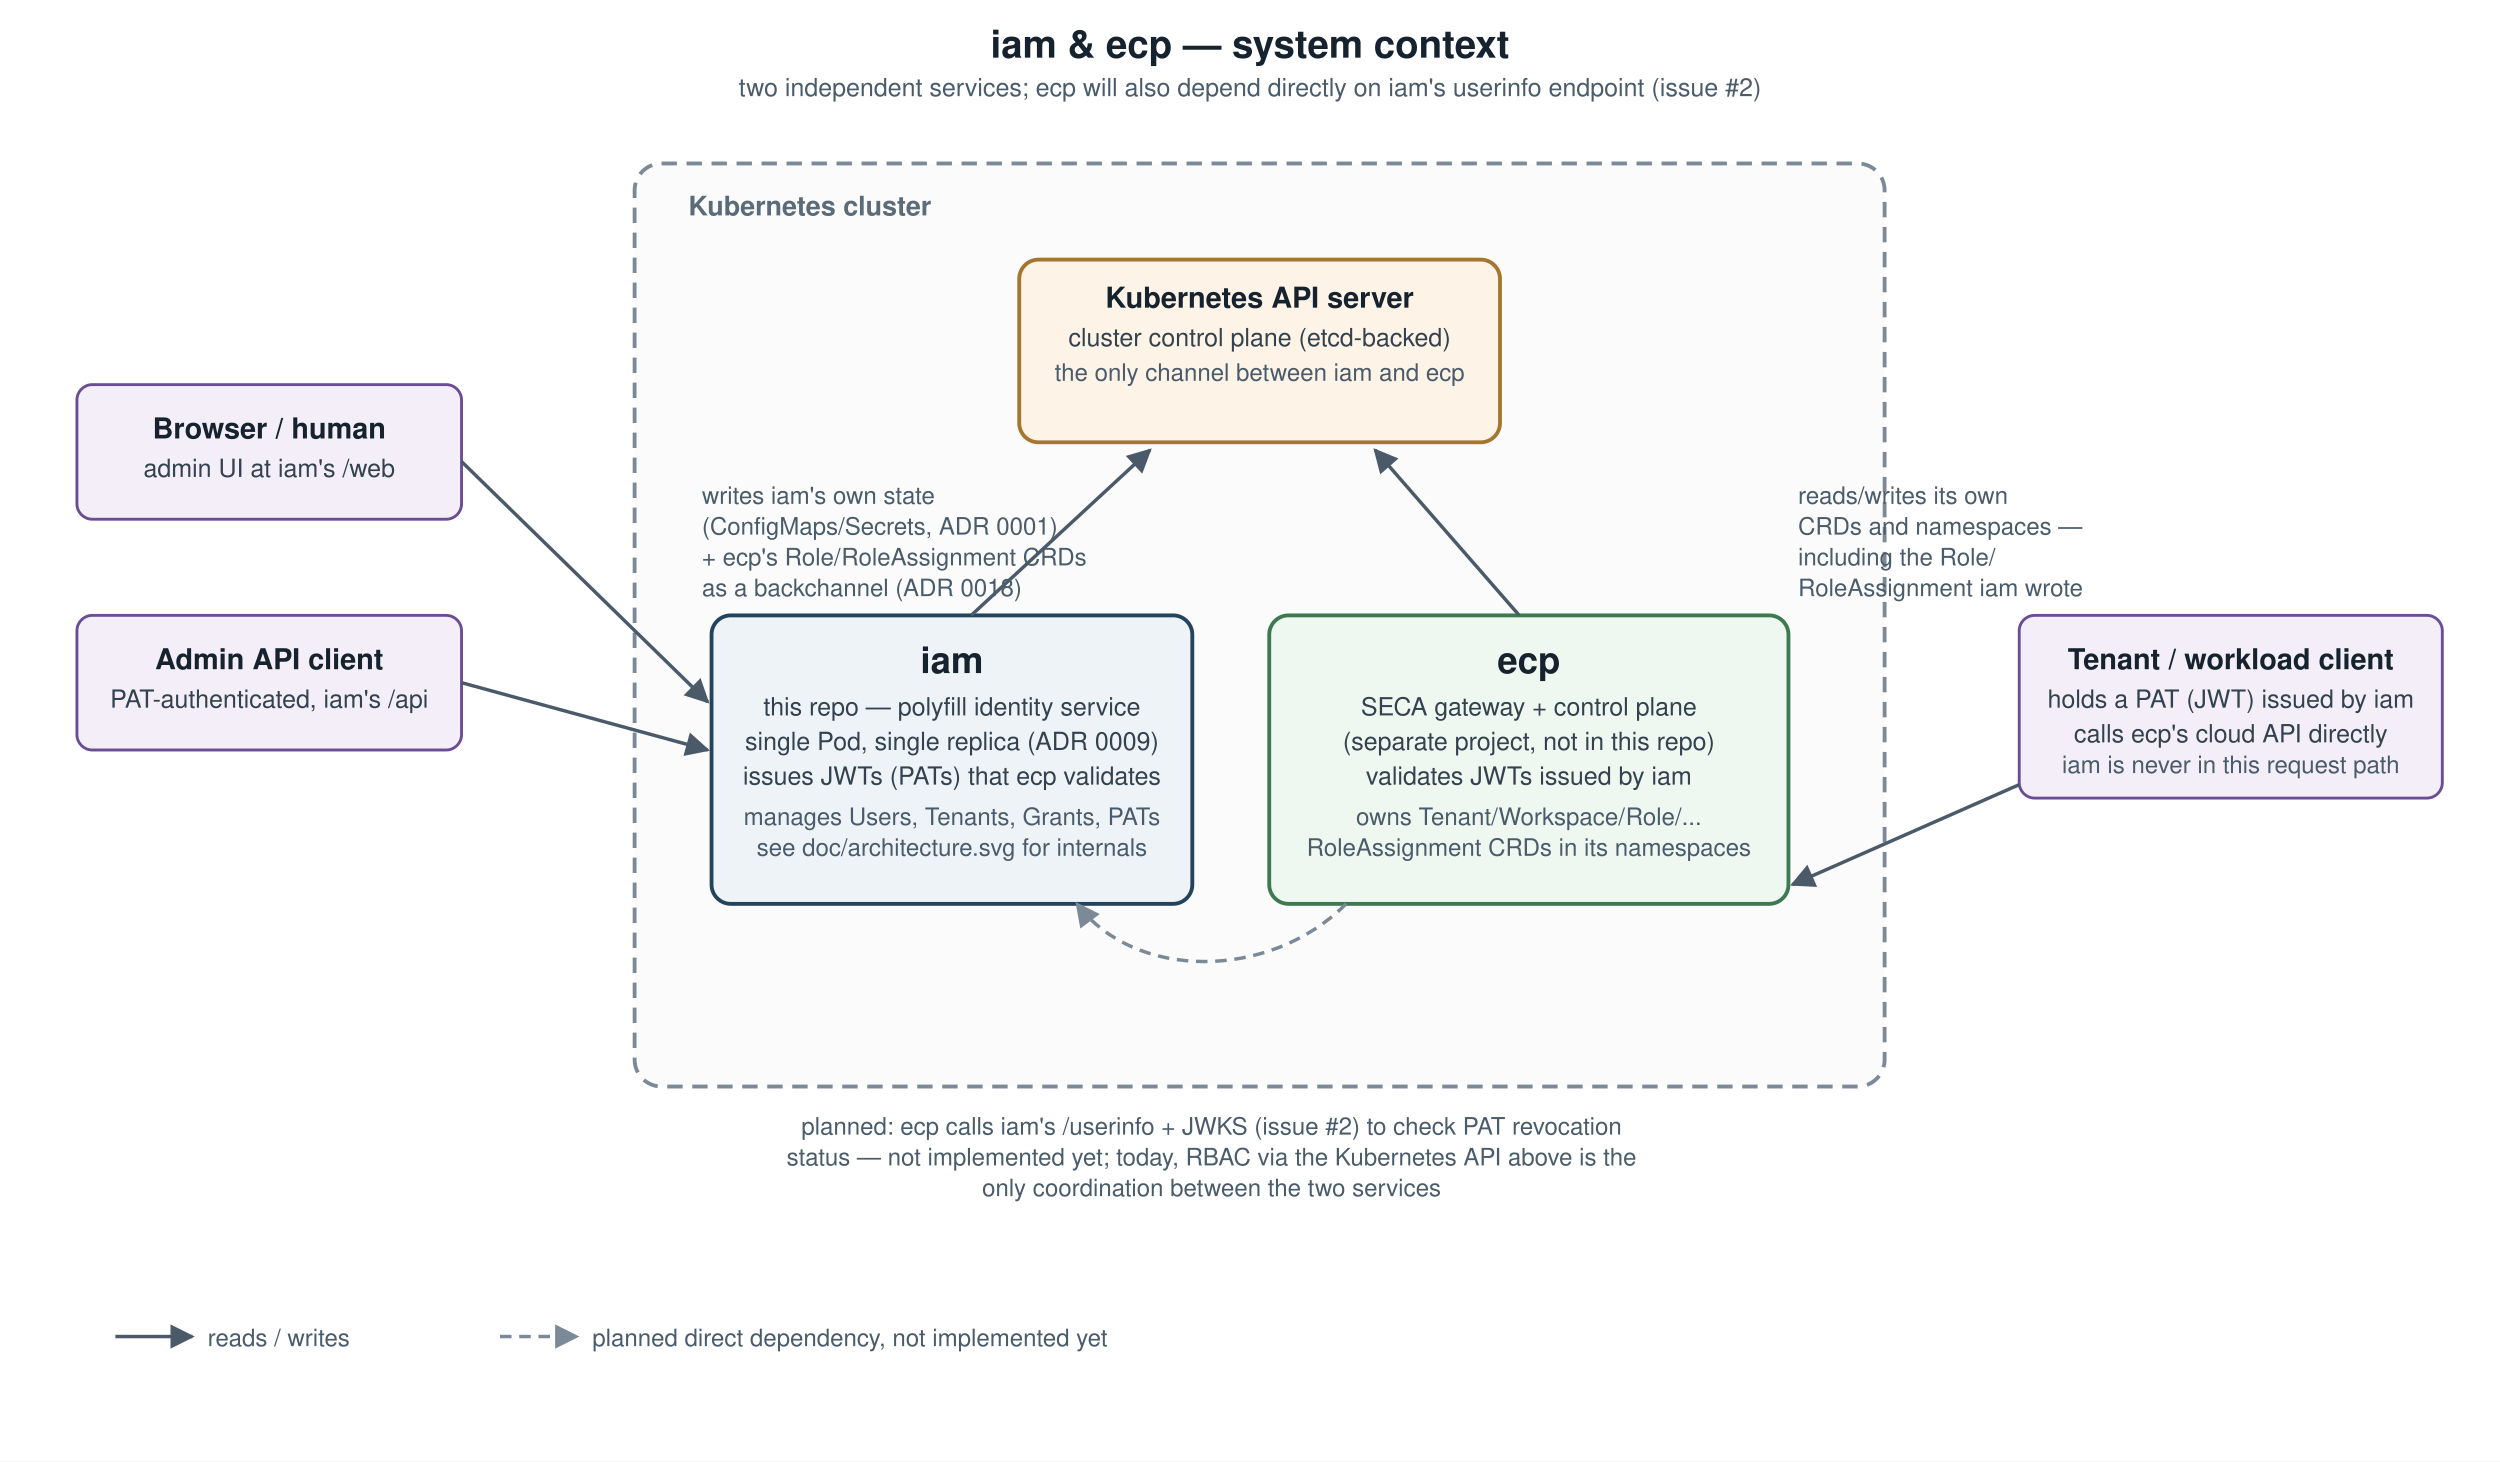
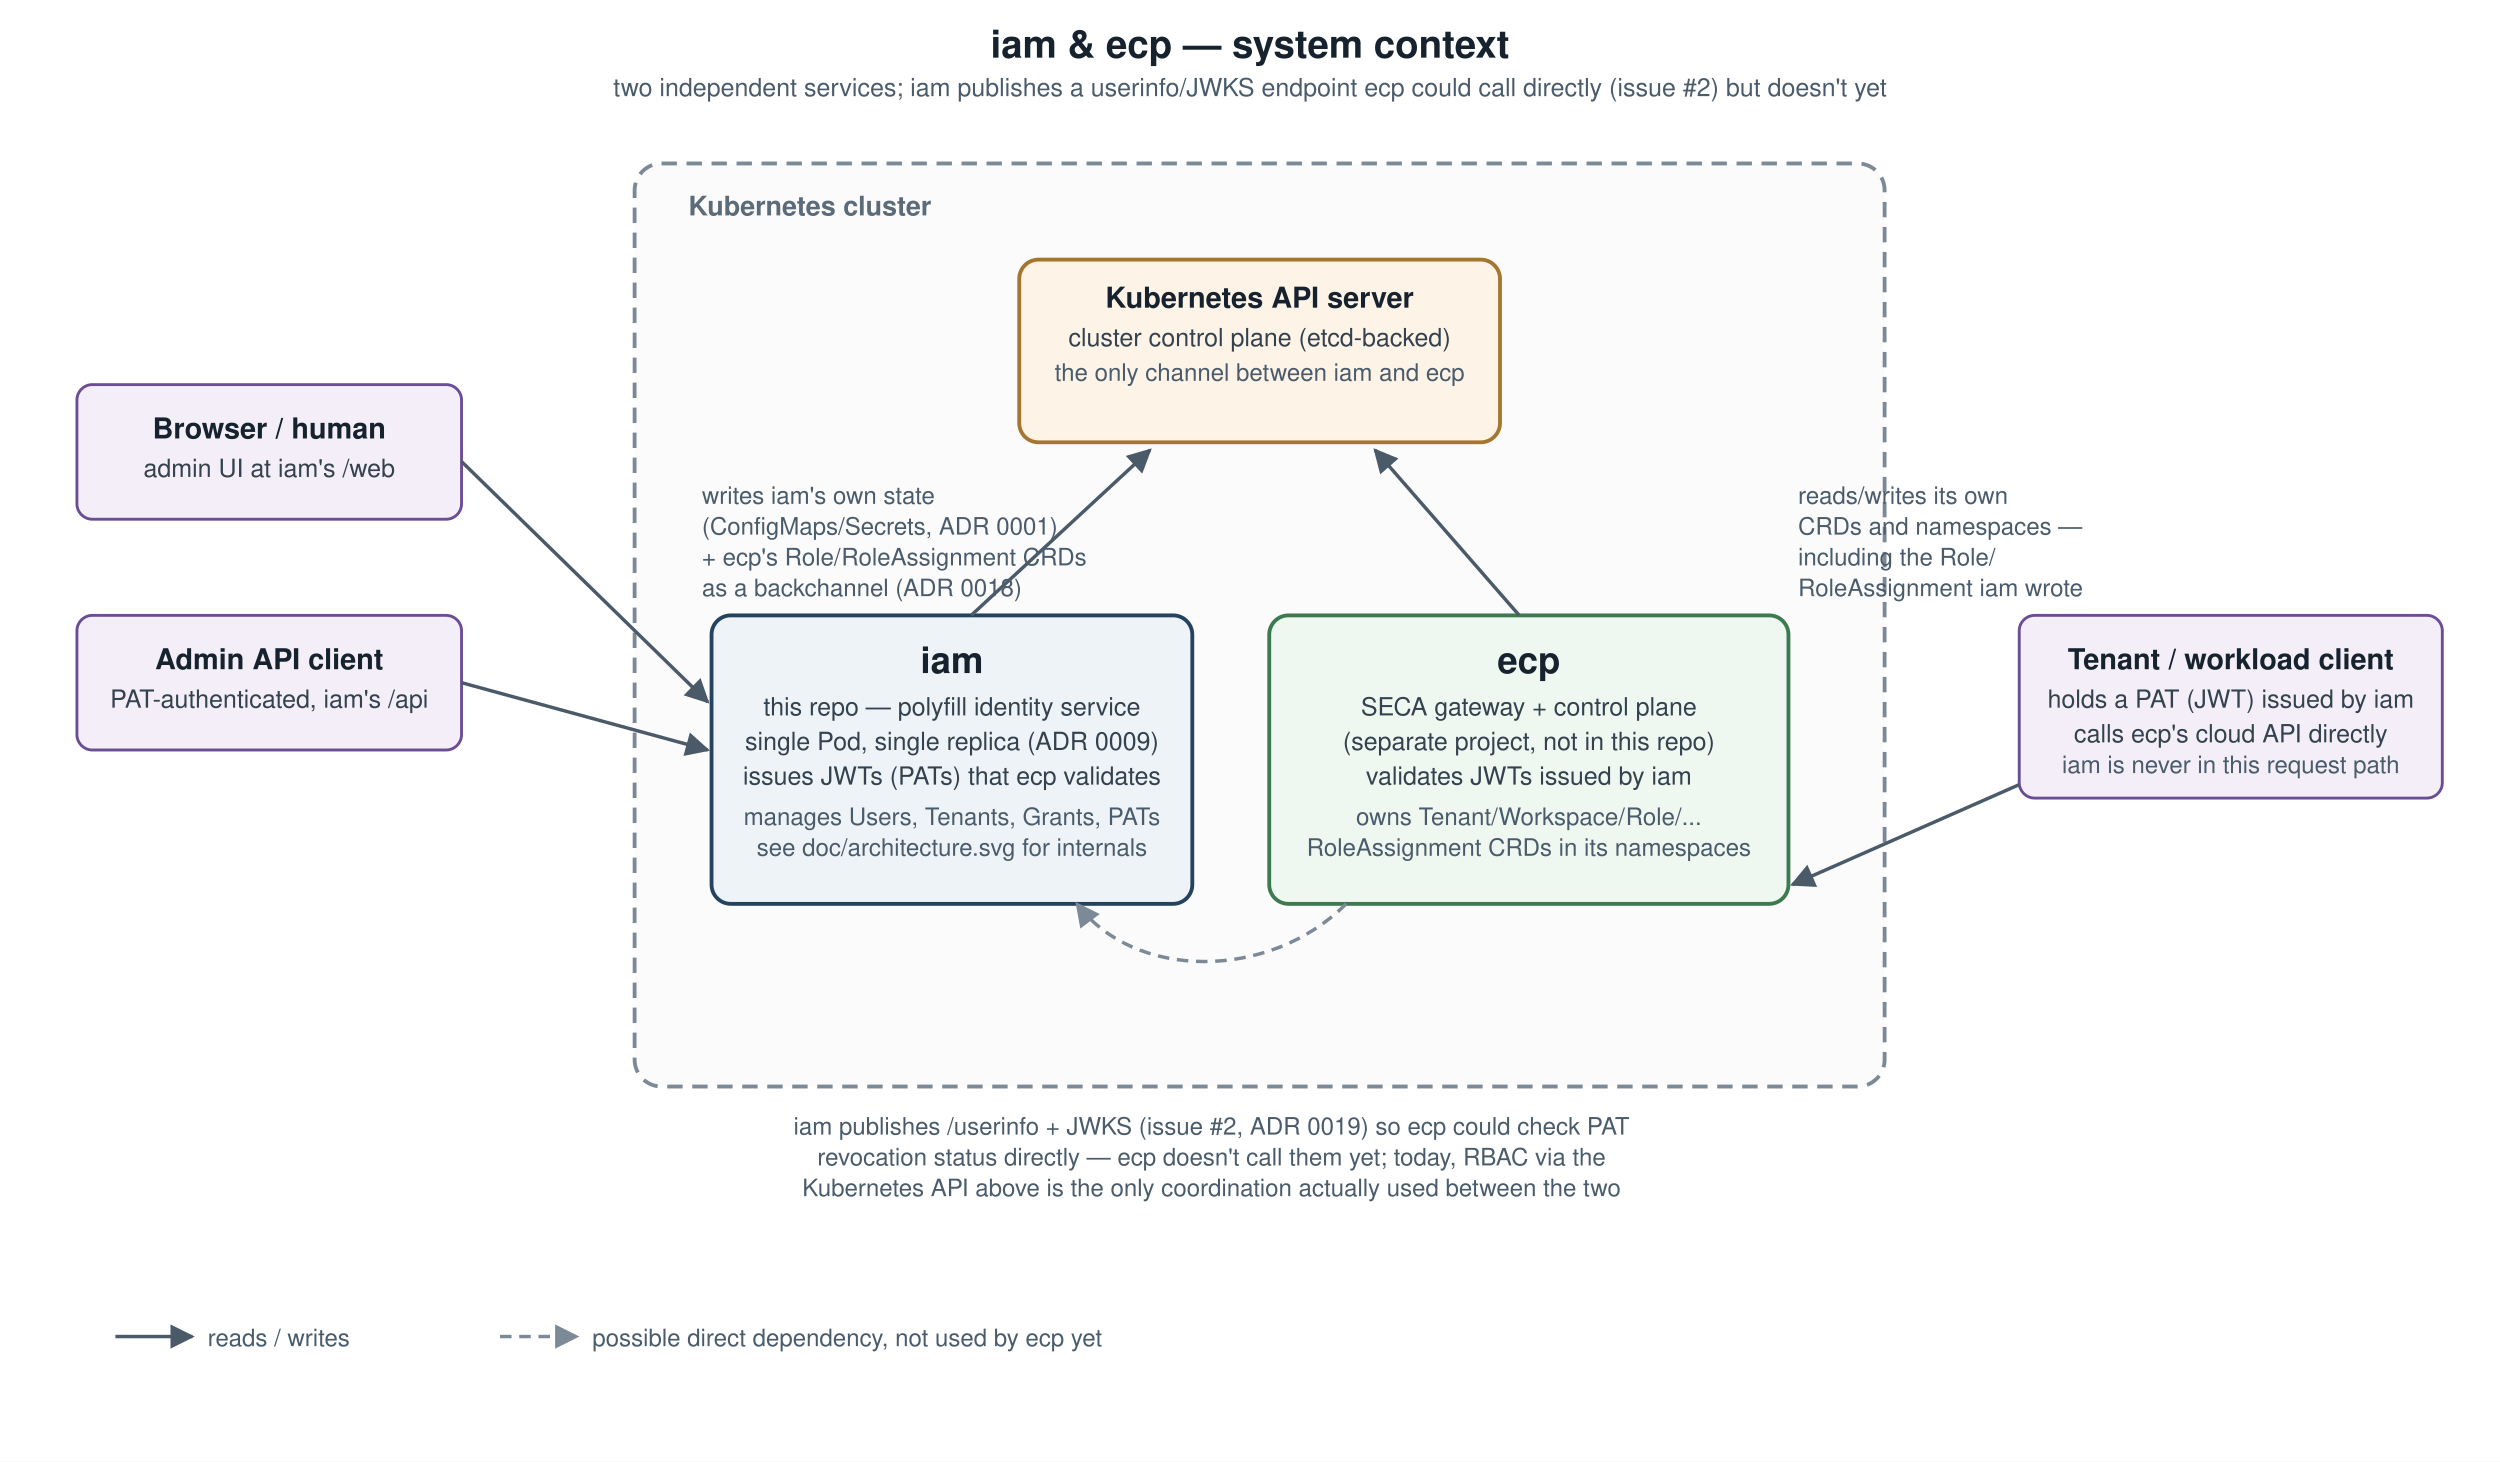
<svg xmlns="http://www.w3.org/2000/svg" viewBox="0 0 1300 760" font-family="Helvetica, Arial, sans-serif">
  <defs>
    <marker id="ctxArrow" viewBox="0 0 10 10" refX="9" refY="5" markerWidth="7" markerHeight="7" orient="auto-start-reverse">
      <path d="M0,0 L10,5 L0,10 z" fill="#4a5a68" />
    </marker>
    <marker id="ctxArrowDashed" viewBox="0 0 10 10" refX="9" refY="5" markerWidth="7" markerHeight="7" orient="auto-start-reverse">
      <path d="M0,0 L10,5 L0,10 z" fill="#7c8996" />
    </marker>
  </defs>
  <style>
    .cluster { fill: #fbfbfc; stroke: #7c8996; stroke-width: 2; stroke-dasharray: 8 5; rx: 14; }
    .box-iam { fill: #eef3f8; stroke: #24435e; stroke-width: 2; rx: 10; }
    .box-ecp { fill: #eef7f0; stroke: #3d7a4f; stroke-width: 2; rx: 10; }
    .box-k8s { fill: #fdf3e7; stroke: #a5762f; stroke-width: 2; rx: 10; }
    .box-client { fill: #f3eef8; stroke: #6a4d94; stroke-width: 1.5; rx: 8; }
    .lbl { font-size: 15px; font-weight: 700; fill: #16232e; }
    .lblBig { font-size: 19px; font-weight: 700; fill: #16232e; }
    .sub { font-size: 13px; fill: #33424e; }
    .cap { font-size: 12.5px; fill: #4a5c6b; }
    .arr { stroke: #4a5a68; stroke-width: 1.8; fill: none; marker-end: url(#ctxArrow); }
    .arrD { stroke: #7c8996; stroke-width: 1.8; fill: none; stroke-dasharray: 6 4; marker-end: url(#ctxArrowDashed); }
  </style>
  <rect x="0" y="0" width="1300" height="760" fill="#ffffff" />
  <text x="650" y="30" text-anchor="middle" font-size="20" font-weight="700" fill="#16232e">iam &amp; ecp — system context</text>
-   <text x="650" y="50" text-anchor="middle" font-size="13" fill="#4a5c6b">two independent services; ecp will also depend directly on iam's userinfo endpoint (issue #2)</text>
+   <text x="650" y="50" text-anchor="middle" font-size="13" fill="#4a5c6b">two independent services; iam publishes a userinfo/JWKS endpoint ecp could call directly (issue #2) but doesn't yet</text>
  <rect class="cluster" x="330" y="85" width="650" height="480" />
  <text x="358" y="112" font-size="14" font-weight="700" fill="#5c6b78">Kubernetes cluster</text>
  <rect class="box-k8s" x="530" y="135" width="250" height="95" />
  <text x="655" y="160" text-anchor="middle" class="lbl">Kubernetes API server</text>
  <text x="655" y="180" text-anchor="middle" class="sub">cluster control plane (etcd-backed)</text>
  <text x="655" y="198" text-anchor="middle" class="cap">the only channel between iam and ecp</text>
  <rect class="box-iam" x="370" y="320" width="250" height="150" />
  <text x="495" y="350" text-anchor="middle" class="lblBig">iam</text>
  <text x="495" y="372" text-anchor="middle" class="sub">this repo — polyfill identity service</text>
  <text x="495" y="390" text-anchor="middle" class="sub">single Pod, single replica (ADR 0009)</text>
  <text x="495" y="408" text-anchor="middle" class="sub">issues JWTs (PATs) that ecp validates</text>
  <text x="495" y="429" text-anchor="middle" class="cap">manages Users, Tenants, Grants, PATs</text>
  <text x="495" y="445" text-anchor="middle" class="cap">see doc/architecture.svg for internals</text>
  <rect class="box-ecp" x="660" y="320" width="270" height="150" />
  <text x="795" y="350" text-anchor="middle" class="lblBig">ecp</text>
  <text x="795" y="372" text-anchor="middle" class="sub">SECA gateway + control plane</text>
  <text x="795" y="390" text-anchor="middle" class="sub">(separate project, not in this repo)</text>
  <text x="795" y="408" text-anchor="middle" class="sub">validates JWTs issued by iam</text>
  <text x="795" y="429" text-anchor="middle" class="cap">owns Tenant/Workspace/Role/...</text>
  <text x="795" y="445" text-anchor="middle" class="cap">RoleAssignment CRDs in its namespaces</text>
  <line class="arr" x1="505" y1="320" x2="598" y2="234" />
  <text x="365" y="262" class="cap">writes iam's own state</text>
  <text x="365" y="278" class="cap">(ConfigMaps/Secrets, ADR 0001)</text>
  <text x="365" y="294" class="cap">+ ecp's Role/RoleAssignment CRDs</text>
  <text x="365" y="310" class="cap">as a backchannel (ADR 0018)</text>
  <line class="arr" x1="790" y1="320" x2="715" y2="234" />
  <text x="935" y="262" class="cap">reads/writes its own</text>
  <text x="935" y="278" class="cap">CRDs and namespaces —</text>
  <text x="935" y="294" class="cap">including the Role/</text>
  <text x="935" y="310" class="cap">RoleAssignment iam wrote</text>
  <rect class="box-client" x="40" y="200" width="200" height="70" />
  <text x="140" y="228" text-anchor="middle" class="lbl">Browser / human</text>
  <text x="140" y="248" text-anchor="middle" class="sub">admin UI at iam's /web</text>
  <rect class="box-client" x="40" y="320" width="200" height="70" />
  <text x="140" y="348" text-anchor="middle" class="lbl">Admin API client</text>
  <text x="140" y="368" text-anchor="middle" class="sub">PAT-authenticated, iam's /api</text>
  <line class="arr" x1="240" y1="240" x2="368" y2="365" />
  <line class="arr" x1="240" y1="355" x2="368" y2="390" />
  <rect class="box-client" x="1050" y="320" width="220" height="95" />
  <text x="1160" y="348" text-anchor="middle" class="lbl">Tenant / workload client</text>
  <text x="1160" y="368" text-anchor="middle" class="sub">holds a PAT (JWT) issued by iam</text>
  <text x="1160" y="386" text-anchor="middle" class="sub">calls ecp's cloud API directly</text>
  <text x="1160" y="402" text-anchor="middle" class="cap">iam is never in this request path</text>
  <line class="arr" x1="1050" y1="408" x2="932" y2="460" />
  <path class="arrD" d="M 700,470 C 660,510 590,510 560,470" />
-   <text x="630" y="590" text-anchor="middle" class="cap">planned: ecp calls iam's /userinfo + JWKS (issue #2) to check PAT revocation</text>
-   <text x="630" y="606" text-anchor="middle" class="cap">status — not implemented yet; today, RBAC via the Kubernetes API above is the</text>
-   <text x="630" y="622" text-anchor="middle" class="cap">only coordination between the two services</text>
+   <text x="630" y="590" text-anchor="middle" class="cap">iam publishes /userinfo + JWKS (issue #2, ADR 0019) so ecp could check PAT</text>
+   <text x="630" y="606" text-anchor="middle" class="cap">revocation status directly — ecp doesn't call them yet; today, RBAC via the</text>
+   <text x="630" y="622" text-anchor="middle" class="cap">Kubernetes API above is the only coordination actually used between the two</text>
  <line class="arr" x1="60" y1="695" x2="100" y2="695" />
  <text x="108" y="700" class="cap">reads / writes</text>
  <line class="arrD" x1="260" y1="695" x2="300" y2="695" />
-   <text x="308" y="700" class="cap">planned direct dependency, not implemented yet</text>
+   <text x="308" y="700" class="cap">possible direct dependency, not used by ecp yet</text>
</svg>
